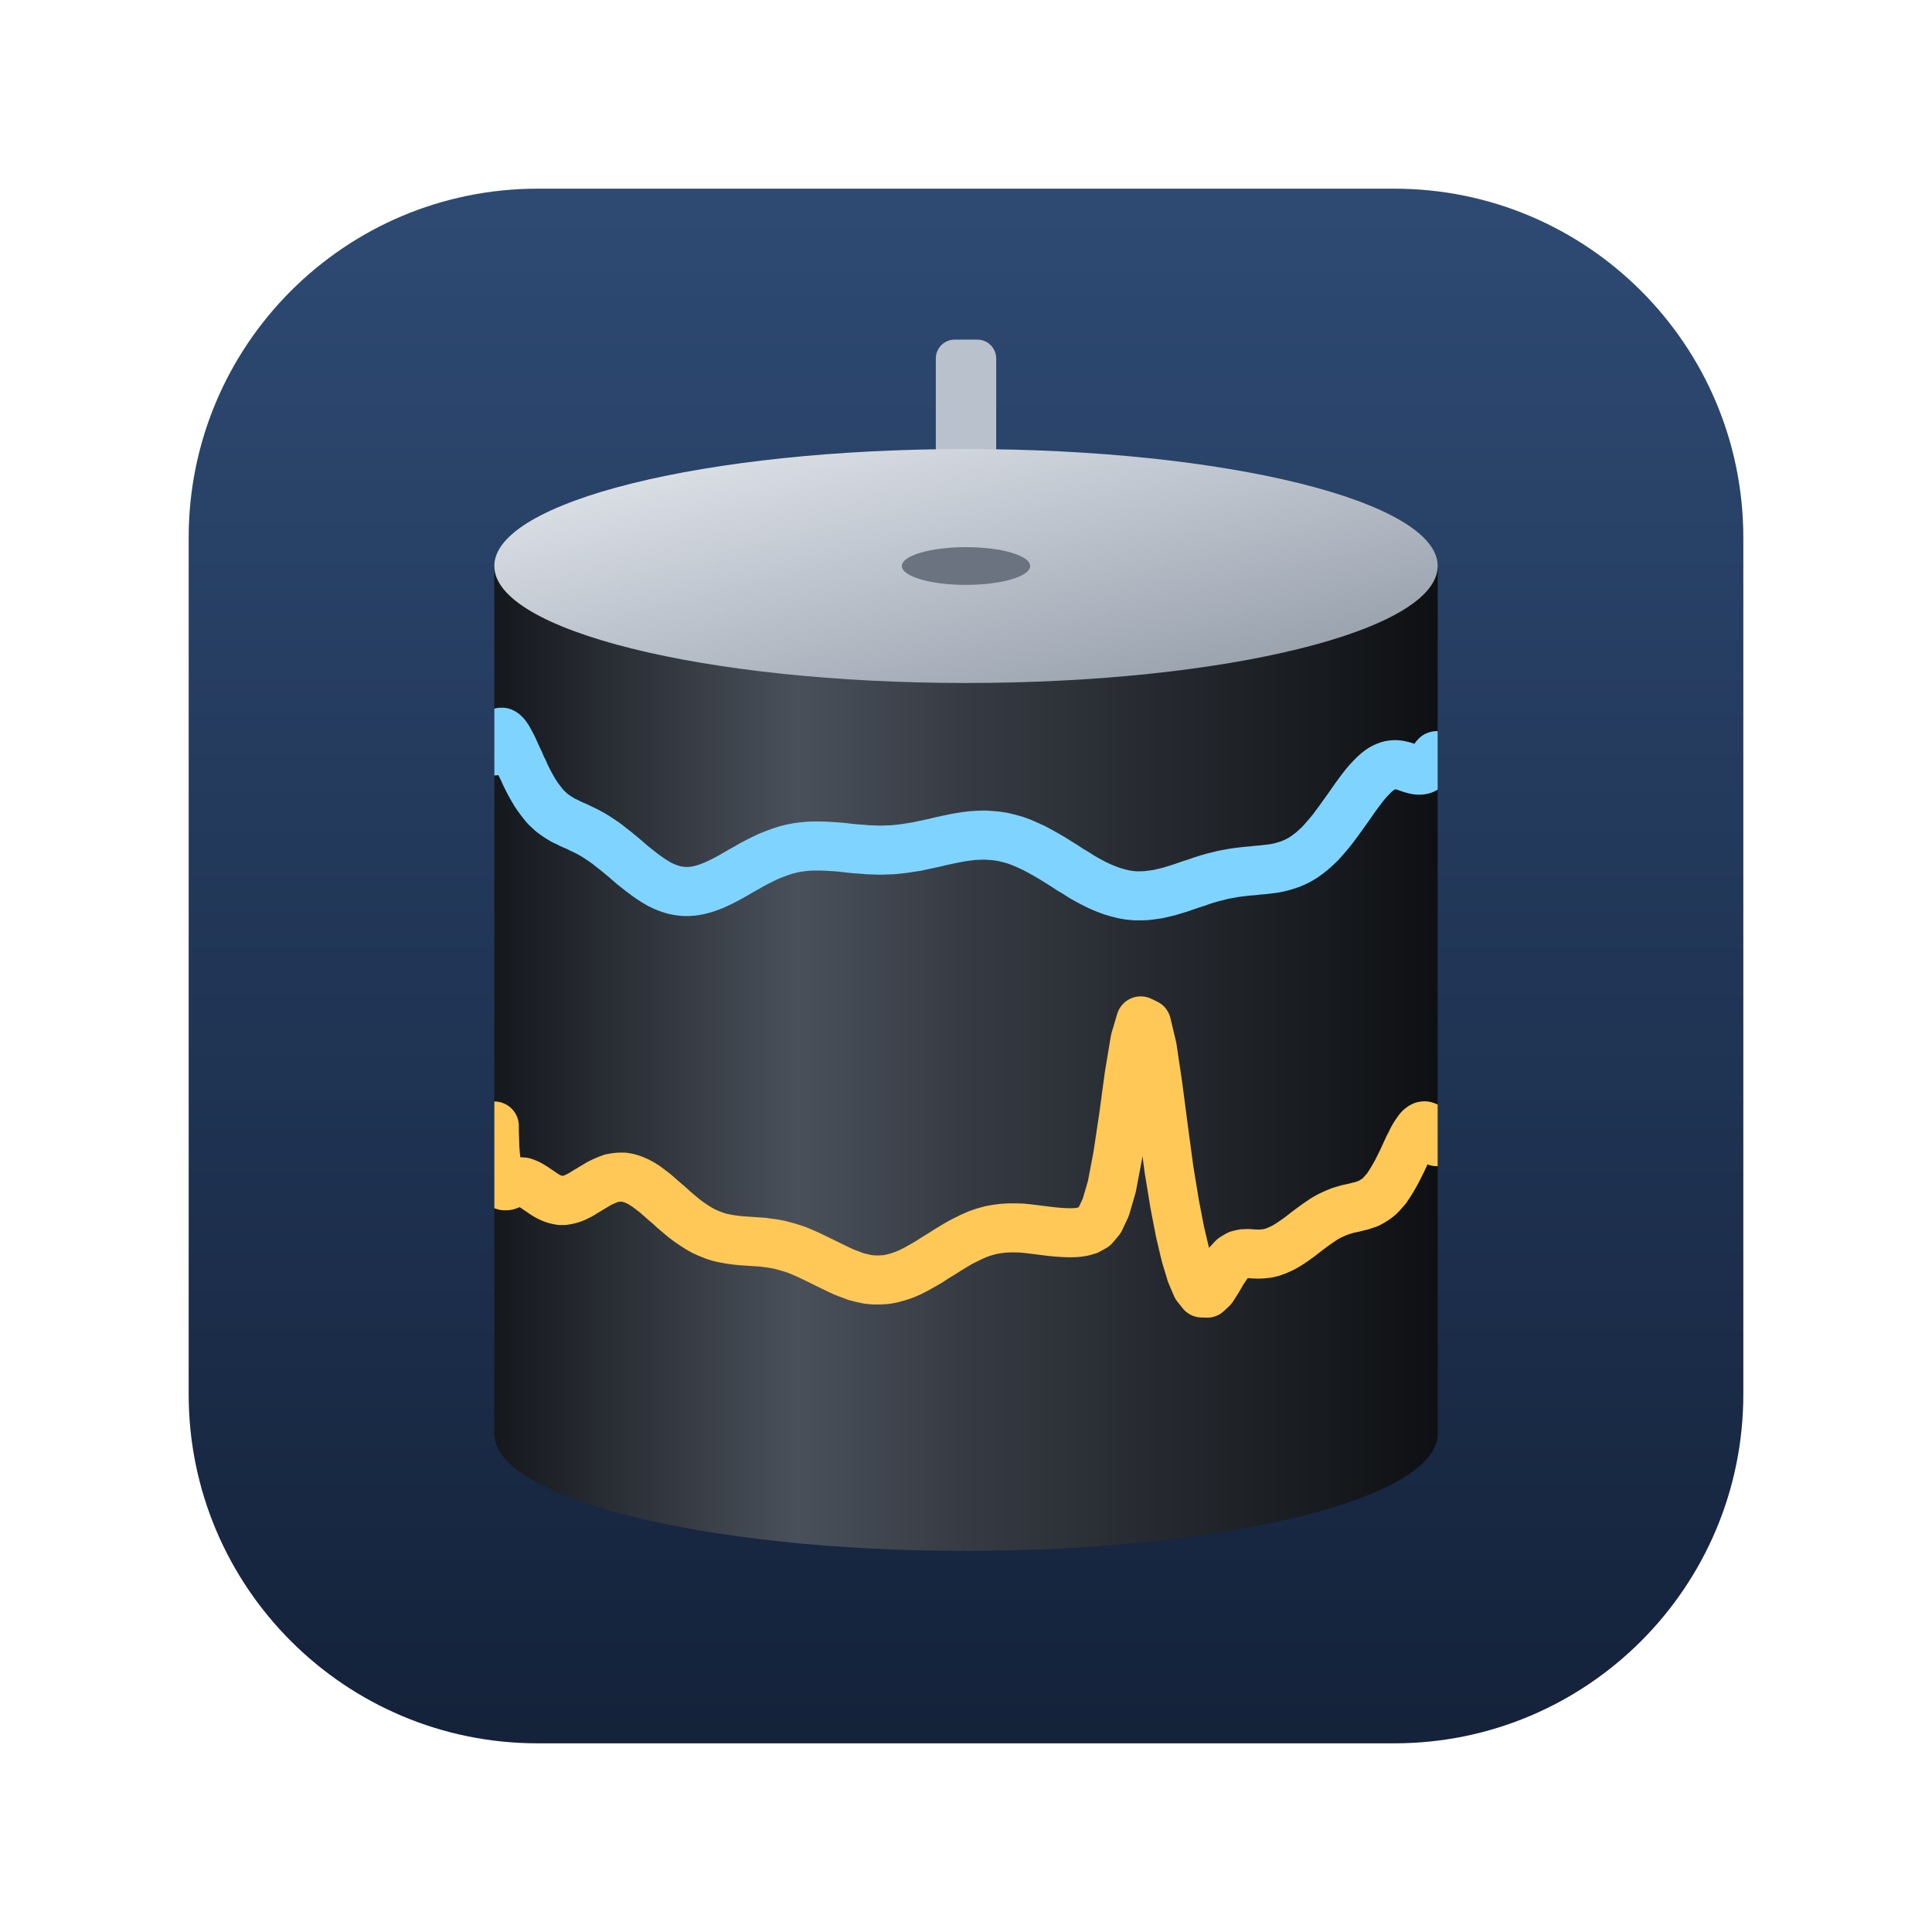
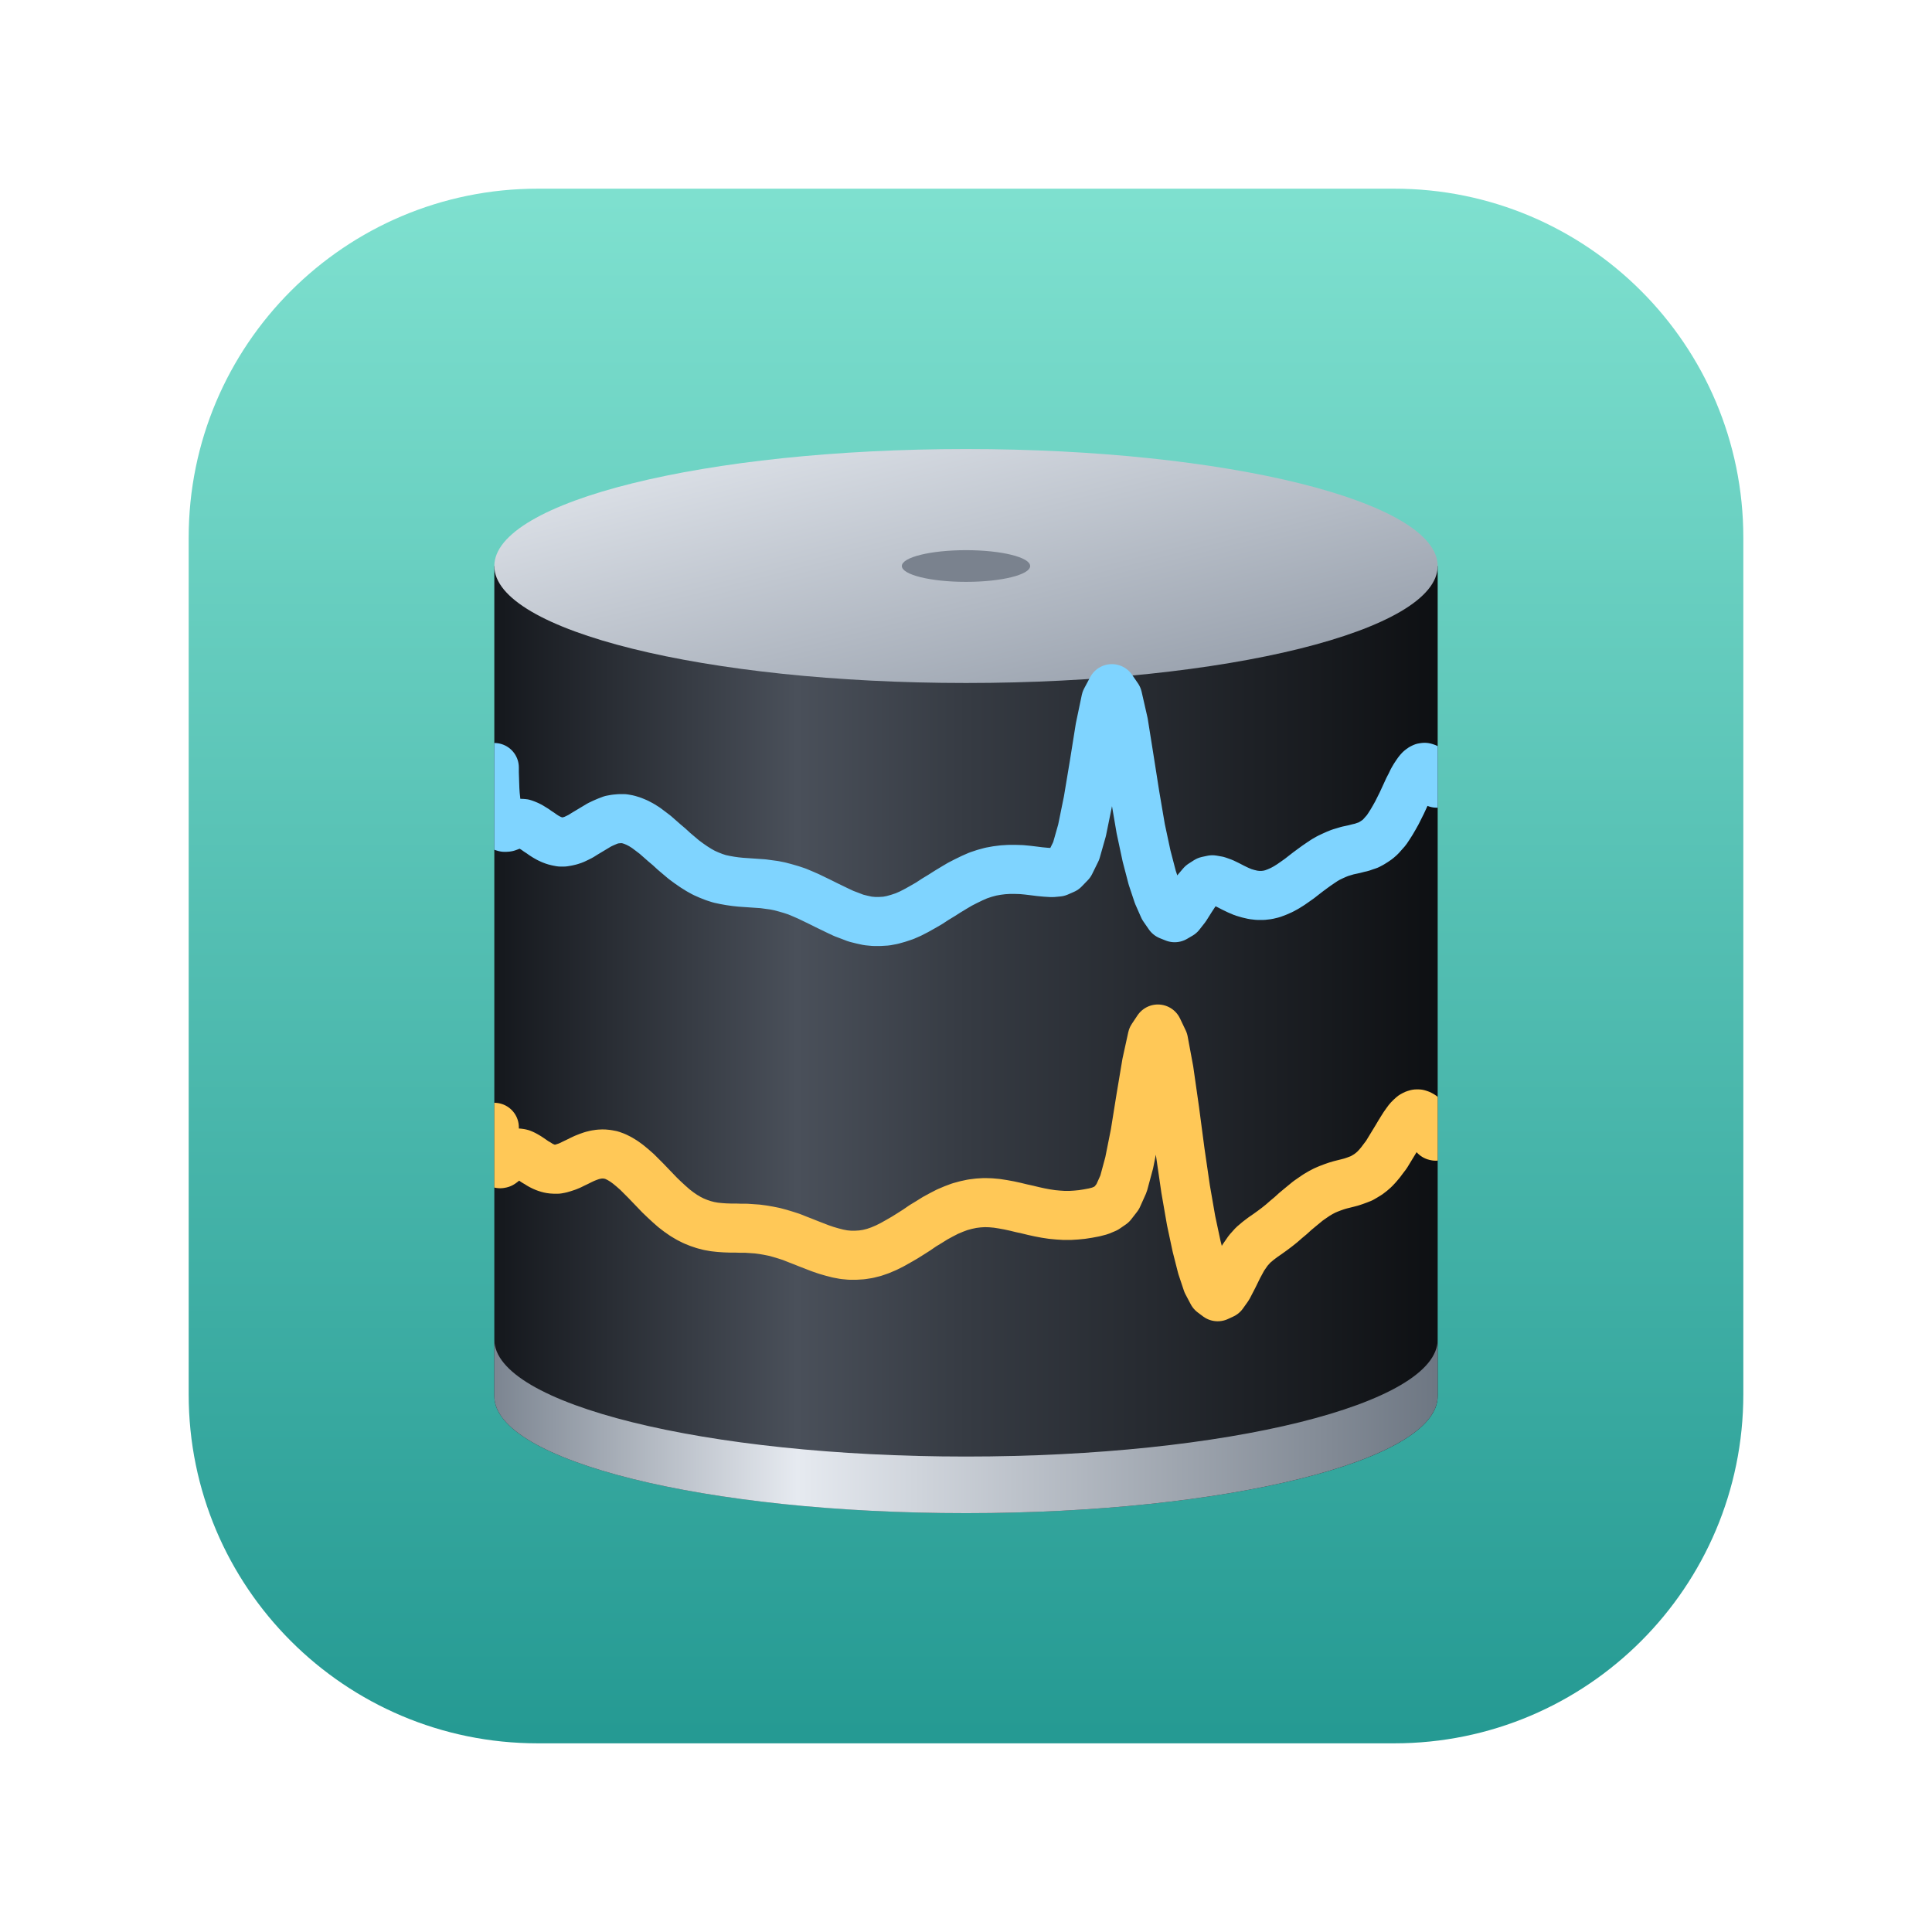
<svg xmlns="http://www.w3.org/2000/svg" viewBox="0 0 1024 1024" width="1024" height="1024">
  <defs>
    <linearGradient id="bg" x1="0" y1="0" x2="0" y2="1">
-       <stop offset="0" stop-color="#2E4A73" />
-       <stop offset="1" stop-color="#14223A" />
+       <stop offset="0" stop-color="#7EE0CF" />
+       <stop offset="1" stop-color="#259A93" />
    </linearGradient>
    <linearGradient id="drum" x1="0" y1="0" x2="1" y2="0">
      <stop offset="0" stop-color="#15181D" />
      <stop offset="0.32" stop-color="#4A505A" />
      <stop offset="0.5" stop-color="#363B43" />
      <stop offset="1" stop-color="#0E1013" />
    </linearGradient>
+     <linearGradient id="metal" x1="0" y1="0" x2="1" y2="0">
+       <stop offset="0" stop-color="#7D8692" />
+       <stop offset="0.32" stop-color="#E6EAF0" />
+       <stop offset="1" stop-color="#6E7783" />
+     </linearGradient>
    <linearGradient id="lid" x1="0" y1="0" x2="1" y2="1">
      <stop offset="0" stop-color="#E6EAF0" />
      <stop offset="1" stop-color="#8E97A4" />
    </linearGradient>
    <clipPath id="body">
-       <path d="M262 300 V760 A250 62 0 0 0 762 760 V300 Z" />
+       <path d="M262 300 V740 A250 62 0 0 0 762 740 V300 Z" />
    </clipPath>
  </defs>
  <rect x="100" y="100" width="824" height="824" rx="185" fill="url(#bg)" />
-   <rect x="496" y="180" width="32" height="130" rx="10" fill="#B9C1CC" />
-   <path d="M262 300 V760 A250 62 0 0 0 762 760 V300 Z" fill="url(#drum)" />
+   <path d="M262 300 V740 A250 62 0 0 0 762 740 V300 Z" fill="url(#drum)" />
+   <path d="M262 710 A250 62 0 0 0 762 710 V740 A250 62 0 0 1 262 740 Z" fill="url(#metal)" />
  <ellipse cx="512" cy="300" rx="250" ry="62" fill="url(#lid)" />
-   <ellipse cx="512" cy="300" rx="34" ry="10" fill="#6B7380" />
+   <ellipse cx="512" cy="300" rx="34" ry="8.4" fill="#7A828E" />
  <g clip-path="url(#body)" fill="none" stroke-linecap="round" stroke-linejoin="round" stroke-width="26">
-     <path d="M262.0 596.8 L262.0 599.6 L262.1 602.6 L262.2 605.6 L262.3 608.5 L262.5 611.4 L262.8 614.2 L263.0 616.8 L263.4 619.2 L263.7 621.3 L264.1 623.2 L264.6 624.8 L265.1 626.1 L265.6 627.1 L266.2 627.8 L266.8 628.3 L267.5 628.5 L268.2 628.5 L268.9 628.4 L269.7 628.1 L270.5 627.8 L271.4 627.4 L272.3 627.0 L273.2 626.7 L274.2 626.5 L275.3 626.4 L276.3 626.4 L277.5 626.5 L278.6 626.9 L279.8 627.4 L281.0 628.0 L282.3 628.8 L283.6 629.6 L285.0 630.6 L286.4 631.5 L287.8 632.5 L289.2 633.4 L290.8 634.3 L292.3 635.0 L293.9 635.6 L295.5 636.0 L297.1 636.3 L298.8 636.3 L300.6 636.0 L302.3 635.6 L304.1 635.0 L306.0 634.1 L307.8 633.2 L309.7 632.0 L311.7 630.8 L313.7 629.6 L315.7 628.4 L317.7 627.2 L319.8 626.2 L321.9 625.3 L324.0 624.5 L326.2 624.1 L328.4 623.9 L330.7 623.9 L332.9 624.3 L335.2 625.0 L337.6 626.0 L339.9 627.2 L342.3 628.7 L344.7 630.5 L347.2 632.4 L349.6 634.5 L352.1 636.7 L354.7 638.9 L357.2 641.2 L359.8 643.4 L362.4 645.6 L365.1 647.6 L367.7 649.4 L370.4 651.1 L373.1 652.6 L375.8 653.8 L378.6 654.9 L381.4 655.8 L384.2 656.4 L387.0 656.9 L389.8 657.3 L392.7 657.6 L395.6 657.8 L398.5 658.0 L401.4 658.2 L404.4 658.4 L407.3 658.8 L410.3 659.2 L413.3 659.8 L416.3 660.6 L419.4 661.5 L422.4 662.5 L425.5 663.8 L428.5 665.1 L431.6 666.6 L434.7 668.1 L437.9 669.7 L441.0 671.2 L444.1 672.7 L447.3 674.2 L450.5 675.4 L453.6 676.6 L456.8 677.4 L460.0 678.1 L463.2 678.4 L466.4 678.4 L469.7 678.2 L472.9 677.6 L476.1 676.7 L479.4 675.6 L482.6 674.2 L485.9 672.5 L489.1 670.7 L492.4 668.8 L495.6 666.7 L498.9 664.7 L502.2 662.6 L505.5 660.6 L508.7 658.7 L512.0 657.0 L515.3 655.4 L518.5 654.0 L521.8 652.9 L525.1 652.0 L528.4 651.4 L531.6 651.0 L534.9 650.8 L538.1 650.8 L541.4 650.9 L544.6 651.2 L547.9 651.6 L551.1 652.0 L554.3 652.4 L557.6 652.8 L560.8 653.1 L564.0 653.3 L567.2 653.4 L570.4 653.3 L573.5 652.9 L576.7 652.0 L579.9 650.2 L583.0 646.5 L586.1 639.9 L589.3 628.9 L592.4 612.6 L595.5 592.0 L598.5 569.8 L601.6 551.2 L604.6 541.1 L607.7 542.6 L610.7 555.2 L613.7 575.4 L616.7 598.3 L619.6 619.9 L622.6 638.2 L625.5 653.2 L628.4 665.4 L631.3 675.0 L634.2 681.8 L637.0 685.3 L639.8 685.4 L642.6 682.8 L645.4 678.4 L648.2 673.6 L650.9 669.6 L653.6 666.7 L656.3 665.1 L658.9 664.5 L661.6 664.4 L664.2 664.6 L666.8 664.7 L669.3 664.6 L671.9 664.3 L674.4 663.7 L676.8 662.8 L679.3 661.7 L681.7 660.4 L684.1 658.9 L686.4 657.3 L688.8 655.6 L691.1 653.8 L693.3 652.1 L695.6 650.4 L697.8 648.8 L700.0 647.3 L702.1 645.9 L704.2 644.7 L706.3 643.7 L708.3 642.8 L710.3 642.0 L712.3 641.4 L714.3 640.8 L716.2 640.4 L718.0 640.0 L719.9 639.5 L721.7 639.1 L723.4 638.5 L725.2 637.9 L726.9 637.0 L728.5 636.0 L730.1 634.9 L731.7 633.5 L733.2 631.8 L734.8 630.0 L736.2 627.9 L737.6 625.7 L739.0 623.3 L740.4 620.8 L741.7 618.2 L743.0 615.6 L744.2 613.0 L745.4 610.4 L746.5 608.0 L747.7 605.7 L748.7 603.6 L749.8 601.7 L750.8 600.2 L751.7 598.9 L752.6 597.9 L753.5 597.2 L754.3 596.8 L755.1 596.7 L755.8 596.9 L756.5 597.3 L757.2 597.9 L757.8 598.7 L758.4 599.5 L758.9 600.5 L759.4 601.4 L759.9 602.3 L760.3 603.2 L760.6 603.9 L761.0 604.5 L761.2 604.9 L761.5 605.1 L761.7 605.1 L761.8 604.9 L761.9 604.5 L762.0 604.0 L762.0 603.2" stroke="#FFC857" />
-     <path d="M262.0 398.0 L262.0 397.3 L262.1 396.5 L262.2 395.6 L262.3 394.6 L262.5 393.6 L262.8 392.6 L263.0 391.6 L263.4 390.7 L263.7 389.8 L264.1 389.1 L264.6 388.6 L265.1 388.2 L265.6 388.1 L266.2 388.1 L266.8 388.4 L267.5 389.0 L268.2 389.8 L268.9 390.8 L269.7 392.1 L270.5 393.6 L271.4 395.3 L272.3 397.2 L273.2 399.2 L274.2 401.4 L275.3 403.7 L276.3 406.1 L277.5 408.5 L278.6 411.0 L279.8 413.4 L281.0 415.7 L282.3 418.0 L283.6 420.2 L285.0 422.3 L286.4 424.2 L287.8 426.0 L289.2 427.7 L290.8 429.2 L292.3 430.6 L293.9 431.8 L295.5 432.9 L297.1 433.9 L298.8 434.9 L300.6 435.7 L302.3 436.6 L304.1 437.4 L306.0 438.2 L307.8 439.1 L309.7 440.0 L311.7 441.0 L313.7 442.1 L315.7 443.3 L317.7 444.6 L319.8 446.0 L321.9 447.5 L324.0 449.2 L326.2 450.9 L328.4 452.7 L330.7 454.6 L332.9 456.5 L335.2 458.5 L337.6 460.4 L339.9 462.2 L342.3 464.0 L344.7 465.7 L347.2 467.3 L349.6 468.7 L352.1 469.9 L354.7 470.9 L357.2 471.7 L359.8 472.2 L362.4 472.5 L365.1 472.5 L367.7 472.3 L370.4 471.8 L373.1 471.1 L375.8 470.2 L378.6 469.1 L381.4 467.8 L384.2 466.4 L387.0 464.9 L389.8 463.3 L392.7 461.6 L395.6 460.0 L398.5 458.3 L401.4 456.8 L404.4 455.3 L407.3 453.9 L410.3 452.7 L413.3 451.6 L416.3 450.6 L419.4 449.8 L422.4 449.2 L425.5 448.8 L428.5 448.5 L431.6 448.4 L434.7 448.4 L437.9 448.5 L441.0 448.7 L444.1 448.9 L447.3 449.2 L450.5 449.6 L453.6 449.9 L456.8 450.1 L460.0 450.4 L463.2 450.5 L466.4 450.6 L469.7 450.5 L472.9 450.4 L476.1 450.1 L479.4 449.7 L482.6 449.2 L485.9 448.7 L489.1 448.0 L492.4 447.3 L495.6 446.6 L498.9 445.8 L502.2 445.1 L505.5 444.4 L508.7 443.8 L512.0 443.3 L515.3 442.9 L518.5 442.7 L521.8 442.6 L525.1 442.8 L528.4 443.1 L531.6 443.6 L534.9 444.4 L538.1 445.3 L541.4 446.5 L544.6 447.9 L547.9 449.4 L551.1 451.1 L554.3 452.9 L557.6 454.8 L560.8 456.8 L564.0 458.8 L567.2 460.9 L570.4 462.8 L573.5 464.8 L576.7 466.6 L579.9 468.3 L583.0 469.8 L586.1 471.1 L589.3 472.3 L592.4 473.2 L595.5 474.0 L598.5 474.5 L601.6 474.8 L604.6 474.8 L607.7 474.7 L610.7 474.3 L613.7 473.9 L616.7 473.2 L619.6 472.5 L622.6 471.6 L625.5 470.7 L628.4 469.7 L631.3 468.7 L634.2 467.8 L637.0 466.8 L639.8 465.9 L642.6 465.1 L645.4 464.4 L648.2 463.7 L650.9 463.2 L653.6 462.7 L656.3 462.3 L658.9 462.0 L661.6 461.7 L664.2 461.5 L666.8 461.2 L669.3 461.0 L671.9 460.7 L674.4 460.4 L676.8 460.0 L679.3 459.4 L681.7 458.7 L684.1 457.9 L686.4 456.9 L688.8 455.7 L691.1 454.3 L693.3 452.7 L695.6 450.9 L697.8 448.9 L700.0 446.8 L702.1 444.4 L704.2 442.0 L706.3 439.4 L708.3 436.7 L710.3 434.0 L712.3 431.2 L714.3 428.4 L716.2 425.7 L718.0 423.1 L719.9 420.5 L721.7 418.1 L723.4 415.9 L725.2 413.8 L726.9 412.0 L728.5 410.4 L730.1 409.0 L731.7 407.8 L733.2 406.9 L734.8 406.2 L736.2 405.7 L737.6 405.4 L739.0 405.3 L740.4 405.3 L741.7 405.5 L743.0 405.8 L744.2 406.1 L745.4 406.5 L746.5 406.9 L747.7 407.3 L748.7 407.6 L749.8 407.9 L750.8 408.1 L751.7 408.2 L752.6 408.2 L753.5 408.1 L754.3 407.9 L755.1 407.5 L755.8 407.1 L756.5 406.6 L757.2 405.9 L757.8 405.3 L758.4 404.6 L758.9 403.8 L759.4 403.1 L759.9 402.5 L760.3 401.9 L760.6 401.3 L761.0 400.9 L761.2 400.6 L761.5 400.5 L761.7 400.5 L761.8 400.6 L761.9 400.9 L762.0 401.4 L762.0 402.0" stroke="#7FD4FF" />
+     <path d="M262.0 406.8 L262.0 409.6 L262.1 412.6 L262.2 415.6 L262.3 418.5 L262.5 421.4 L262.8 424.2 L263.0 426.8 L263.4 429.2 L263.7 431.3 L264.1 433.2 L264.6 434.8 L265.1 436.1 L265.6 437.1 L266.2 437.8 L266.8 438.3 L267.5 438.5 L268.2 438.5 L268.9 438.4 L269.7 438.1 L270.5 437.8 L271.4 437.4 L272.3 437.0 L273.2 436.7 L274.2 436.5 L275.3 436.4 L276.3 436.4 L277.5 436.5 L278.6 436.9 L279.8 437.4 L281.0 438.0 L282.3 438.8 L283.6 439.6 L285.0 440.6 L286.4 441.5 L287.8 442.5 L289.2 443.4 L290.8 444.3 L292.3 445.0 L293.9 445.6 L295.5 446.0 L297.1 446.3 L298.8 446.3 L300.6 446.0 L302.3 445.6 L304.1 445.0 L306.0 444.1 L307.8 443.2 L309.7 442.0 L311.7 440.8 L313.7 439.6 L315.7 438.4 L317.7 437.2 L319.8 436.2 L321.9 435.3 L324.0 434.5 L326.2 434.1 L328.4 433.9 L330.7 433.9 L332.9 434.3 L335.2 435.0 L337.6 436.0 L339.9 437.2 L342.3 438.7 L344.7 440.5 L347.2 442.4 L349.6 444.5 L352.1 446.7 L354.7 448.9 L357.2 451.2 L359.8 453.4 L362.4 455.6 L365.1 457.6 L367.7 459.4 L370.4 461.1 L373.1 462.6 L375.8 463.8 L378.6 464.9 L381.4 465.8 L384.2 466.4 L387.0 466.9 L389.8 467.3 L392.7 467.6 L395.6 467.8 L398.5 468.0 L401.4 468.2 L404.4 468.4 L407.3 468.8 L410.3 469.2 L413.3 469.8 L416.3 470.6 L419.4 471.5 L422.4 472.5 L425.5 473.8 L428.5 475.1 L431.6 476.6 L434.7 478.1 L437.9 479.7 L441.0 481.2 L444.1 482.7 L447.3 484.2 L450.5 485.4 L453.6 486.6 L456.8 487.4 L460.0 488.1 L463.2 488.4 L466.4 488.4 L469.7 488.2 L472.9 487.6 L476.1 486.7 L479.4 485.6 L482.6 484.2 L485.9 482.5 L489.1 480.7 L492.4 478.8 L495.6 476.7 L498.9 474.7 L502.2 472.6 L505.5 470.6 L508.7 468.7 L512.0 467.0 L515.3 465.4 L518.5 464.0 L521.8 462.9 L525.1 462.0 L528.4 461.4 L531.6 461.0 L534.9 460.8 L538.1 460.8 L541.4 460.9 L544.6 461.2 L547.9 461.6 L551.1 462.0 L554.3 462.3 L557.6 462.5 L560.8 462.2 L564.0 460.8 L567.2 457.5 L570.4 451.0 L573.5 440.1 L576.7 424.4 L579.9 405.2 L583.0 385.8 L586.1 371.0 L589.3 365.0 L592.4 369.5 L595.5 383.1 L598.5 401.9 L601.6 421.6 L604.6 439.2 L607.7 453.7 L610.7 465.2 L613.7 474.2 L616.7 481.0 L619.6 485.2 L622.6 486.4 L625.5 484.7 L628.4 481.0 L631.3 476.4 L634.2 472.0 L637.0 468.7 L639.8 466.9 L642.6 466.3 L645.4 466.8 L648.2 467.8 L650.9 469.1 L653.6 470.5 L656.3 471.8 L658.9 472.9 L661.6 473.7 L664.2 474.3 L666.8 474.6 L669.3 474.6 L671.9 474.3 L674.4 473.7 L676.8 472.8 L679.3 471.7 L681.7 470.4 L684.1 468.9 L686.4 467.3 L688.8 465.6 L691.1 463.8 L693.3 462.1 L695.6 460.4 L697.8 458.8 L700.0 457.3 L702.1 455.9 L704.2 454.7 L706.3 453.7 L708.3 452.8 L710.3 452.0 L712.3 451.4 L714.3 450.8 L716.2 450.4 L718.0 450.0 L719.9 449.5 L721.7 449.1 L723.4 448.5 L725.2 447.9 L726.9 447.0 L728.5 446.0 L730.1 444.9 L731.7 443.5 L733.2 441.8 L734.8 440.0 L736.2 437.9 L737.6 435.7 L739.0 433.3 L740.4 430.8 L741.7 428.2 L743.0 425.6 L744.2 423.0 L745.4 420.4 L746.5 418.0 L747.7 415.7 L748.7 413.6 L749.8 411.7 L750.8 410.2 L751.7 408.9 L752.6 407.9 L753.5 407.2 L754.3 406.8 L755.1 406.7 L755.8 406.9 L756.5 407.3 L757.2 407.9 L757.8 408.7 L758.4 409.5 L758.9 410.5 L759.4 411.4 L759.9 412.3 L760.3 413.2 L760.6 413.9 L761.0 414.5 L761.2 414.9 L761.5 415.1 L761.7 415.1 L761.8 414.9 L761.9 414.5 L762.0 414.0 L762.0 413.2" stroke="#7FD4FF" />
+     <path d="M262.0 597.5 L262.0 600.3 L262.1 603.0 L262.2 605.6 L262.3 607.9 L262.5 610.0 L262.8 611.9 L263.0 613.5 L263.4 614.7 L263.7 615.7 L264.1 616.3 L264.6 616.7 L265.1 616.8 L265.6 616.7 L266.2 616.3 L266.8 615.8 L267.5 615.2 L268.2 614.5 L268.9 613.8 L269.7 613.1 L270.5 612.4 L271.4 611.9 L272.3 611.4 L273.2 611.2 L274.2 611.1 L275.3 611.2 L276.3 611.4 L277.5 611.9 L278.6 612.5 L279.8 613.2 L281.0 614.0 L282.3 614.9 L283.6 615.8 L285.0 616.6 L286.4 617.5 L287.8 618.2 L289.2 618.8 L290.8 619.3 L292.3 619.6 L293.9 619.7 L295.5 619.7 L297.1 619.4 L298.8 618.9 L300.6 618.3 L302.3 617.6 L304.1 616.7 L306.0 615.8 L307.8 614.9 L309.7 614.0 L311.7 613.2 L313.7 612.5 L315.7 612.0 L317.7 611.7 L319.8 611.6 L321.9 611.8 L324.0 612.2 L326.2 613.0 L328.4 614.1 L330.7 615.5 L332.9 617.1 L335.2 619.0 L337.6 621.1 L339.9 623.4 L342.3 625.8 L344.7 628.3 L347.2 630.9 L349.6 633.4 L352.1 635.8 L354.7 638.2 L357.2 640.4 L359.8 642.4 L362.4 644.2 L365.1 645.8 L367.7 647.1 L370.4 648.2 L373.1 649.1 L375.8 649.8 L378.6 650.3 L381.4 650.6 L384.2 650.8 L387.0 650.9 L389.8 650.9 L392.7 651.0 L395.6 651.0 L398.5 651.2 L401.4 651.4 L404.4 651.8 L407.3 652.3 L410.3 652.9 L413.3 653.7 L416.3 654.6 L419.4 655.6 L422.4 656.8 L425.5 658.0 L428.5 659.2 L431.6 660.4 L434.7 661.6 L437.9 662.7 L441.0 663.6 L444.1 664.4 L447.3 665.0 L450.5 665.3 L453.6 665.3 L456.8 665.1 L460.0 664.6 L463.2 663.8 L466.4 662.7 L469.7 661.3 L472.9 659.7 L476.1 657.9 L479.4 656.0 L482.6 654.0 L485.9 651.9 L489.1 649.7 L492.4 647.7 L495.6 645.7 L498.9 643.9 L502.2 642.2 L505.5 640.8 L508.7 639.6 L512.0 638.7 L515.3 638.0 L518.5 637.6 L521.8 637.4 L525.1 637.5 L528.4 637.8 L531.6 638.3 L534.9 638.9 L538.1 639.6 L541.4 640.4 L544.6 641.1 L547.9 641.9 L551.1 642.6 L554.3 643.2 L557.6 643.7 L560.8 644.0 L564.0 644.2 L567.2 644.2 L570.4 644.0 L573.5 643.7 L576.7 643.2 L579.9 642.6 L583.0 641.8 L586.1 640.5 L589.3 638.3 L592.4 634.3 L595.5 627.4 L598.5 616.3 L601.6 600.8 L604.6 582.1 L607.7 563.6 L610.7 549.9 L613.7 545.4 L616.7 551.7 L619.6 567.3 L622.6 588.3 L625.5 610.3 L628.4 630.2 L631.3 646.9 L634.2 660.5 L637.0 671.5 L639.8 679.9 L642.6 685.2 L645.4 687.3 L648.2 686.0 L650.9 682.2 L653.6 677.0 L656.3 671.5 L658.9 666.7 L661.6 662.8 L664.2 659.9 L666.8 657.7 L669.3 655.8 L671.9 654.0 L674.4 652.2 L676.8 650.4 L679.3 648.4 L681.7 646.3 L684.1 644.3 L686.4 642.2 L688.8 640.2 L691.1 638.3 L693.3 636.5 L695.6 634.9 L697.8 633.4 L700.0 632.1 L702.1 631.0 L704.2 630.1 L706.3 629.3 L708.3 628.6 L710.3 628.0 L712.3 627.5 L714.3 627.0 L716.2 626.5 L718.0 625.9 L719.9 625.2 L721.7 624.5 L723.4 623.5 L725.2 622.4 L726.9 621.1 L728.5 619.7 L730.1 618.0 L731.7 616.1 L733.2 614.1 L734.8 612.0 L736.2 609.7 L737.6 607.4 L739.0 605.1 L740.4 602.8 L741.7 600.6 L743.0 598.5 L744.2 596.6 L745.4 594.9 L746.5 593.4 L747.7 592.2 L748.7 591.3 L749.8 590.7 L750.8 590.4 L751.7 590.4 L752.6 590.7 L753.5 591.2 L754.3 592.0 L755.1 592.9 L755.8 594.0 L756.5 595.1 L757.2 596.3 L757.8 597.5 L758.4 598.7 L758.9 599.7 L759.4 600.6 L759.9 601.3 L760.3 601.8 L760.6 602.1 L761.0 602.2 L761.2 602.0 L761.5 601.6 L761.7 601.0 L761.8 600.3 L761.9 599.3 L762.0 598.3 L762.0 597.2" stroke="#FFC857" />
  </g>
</svg>
